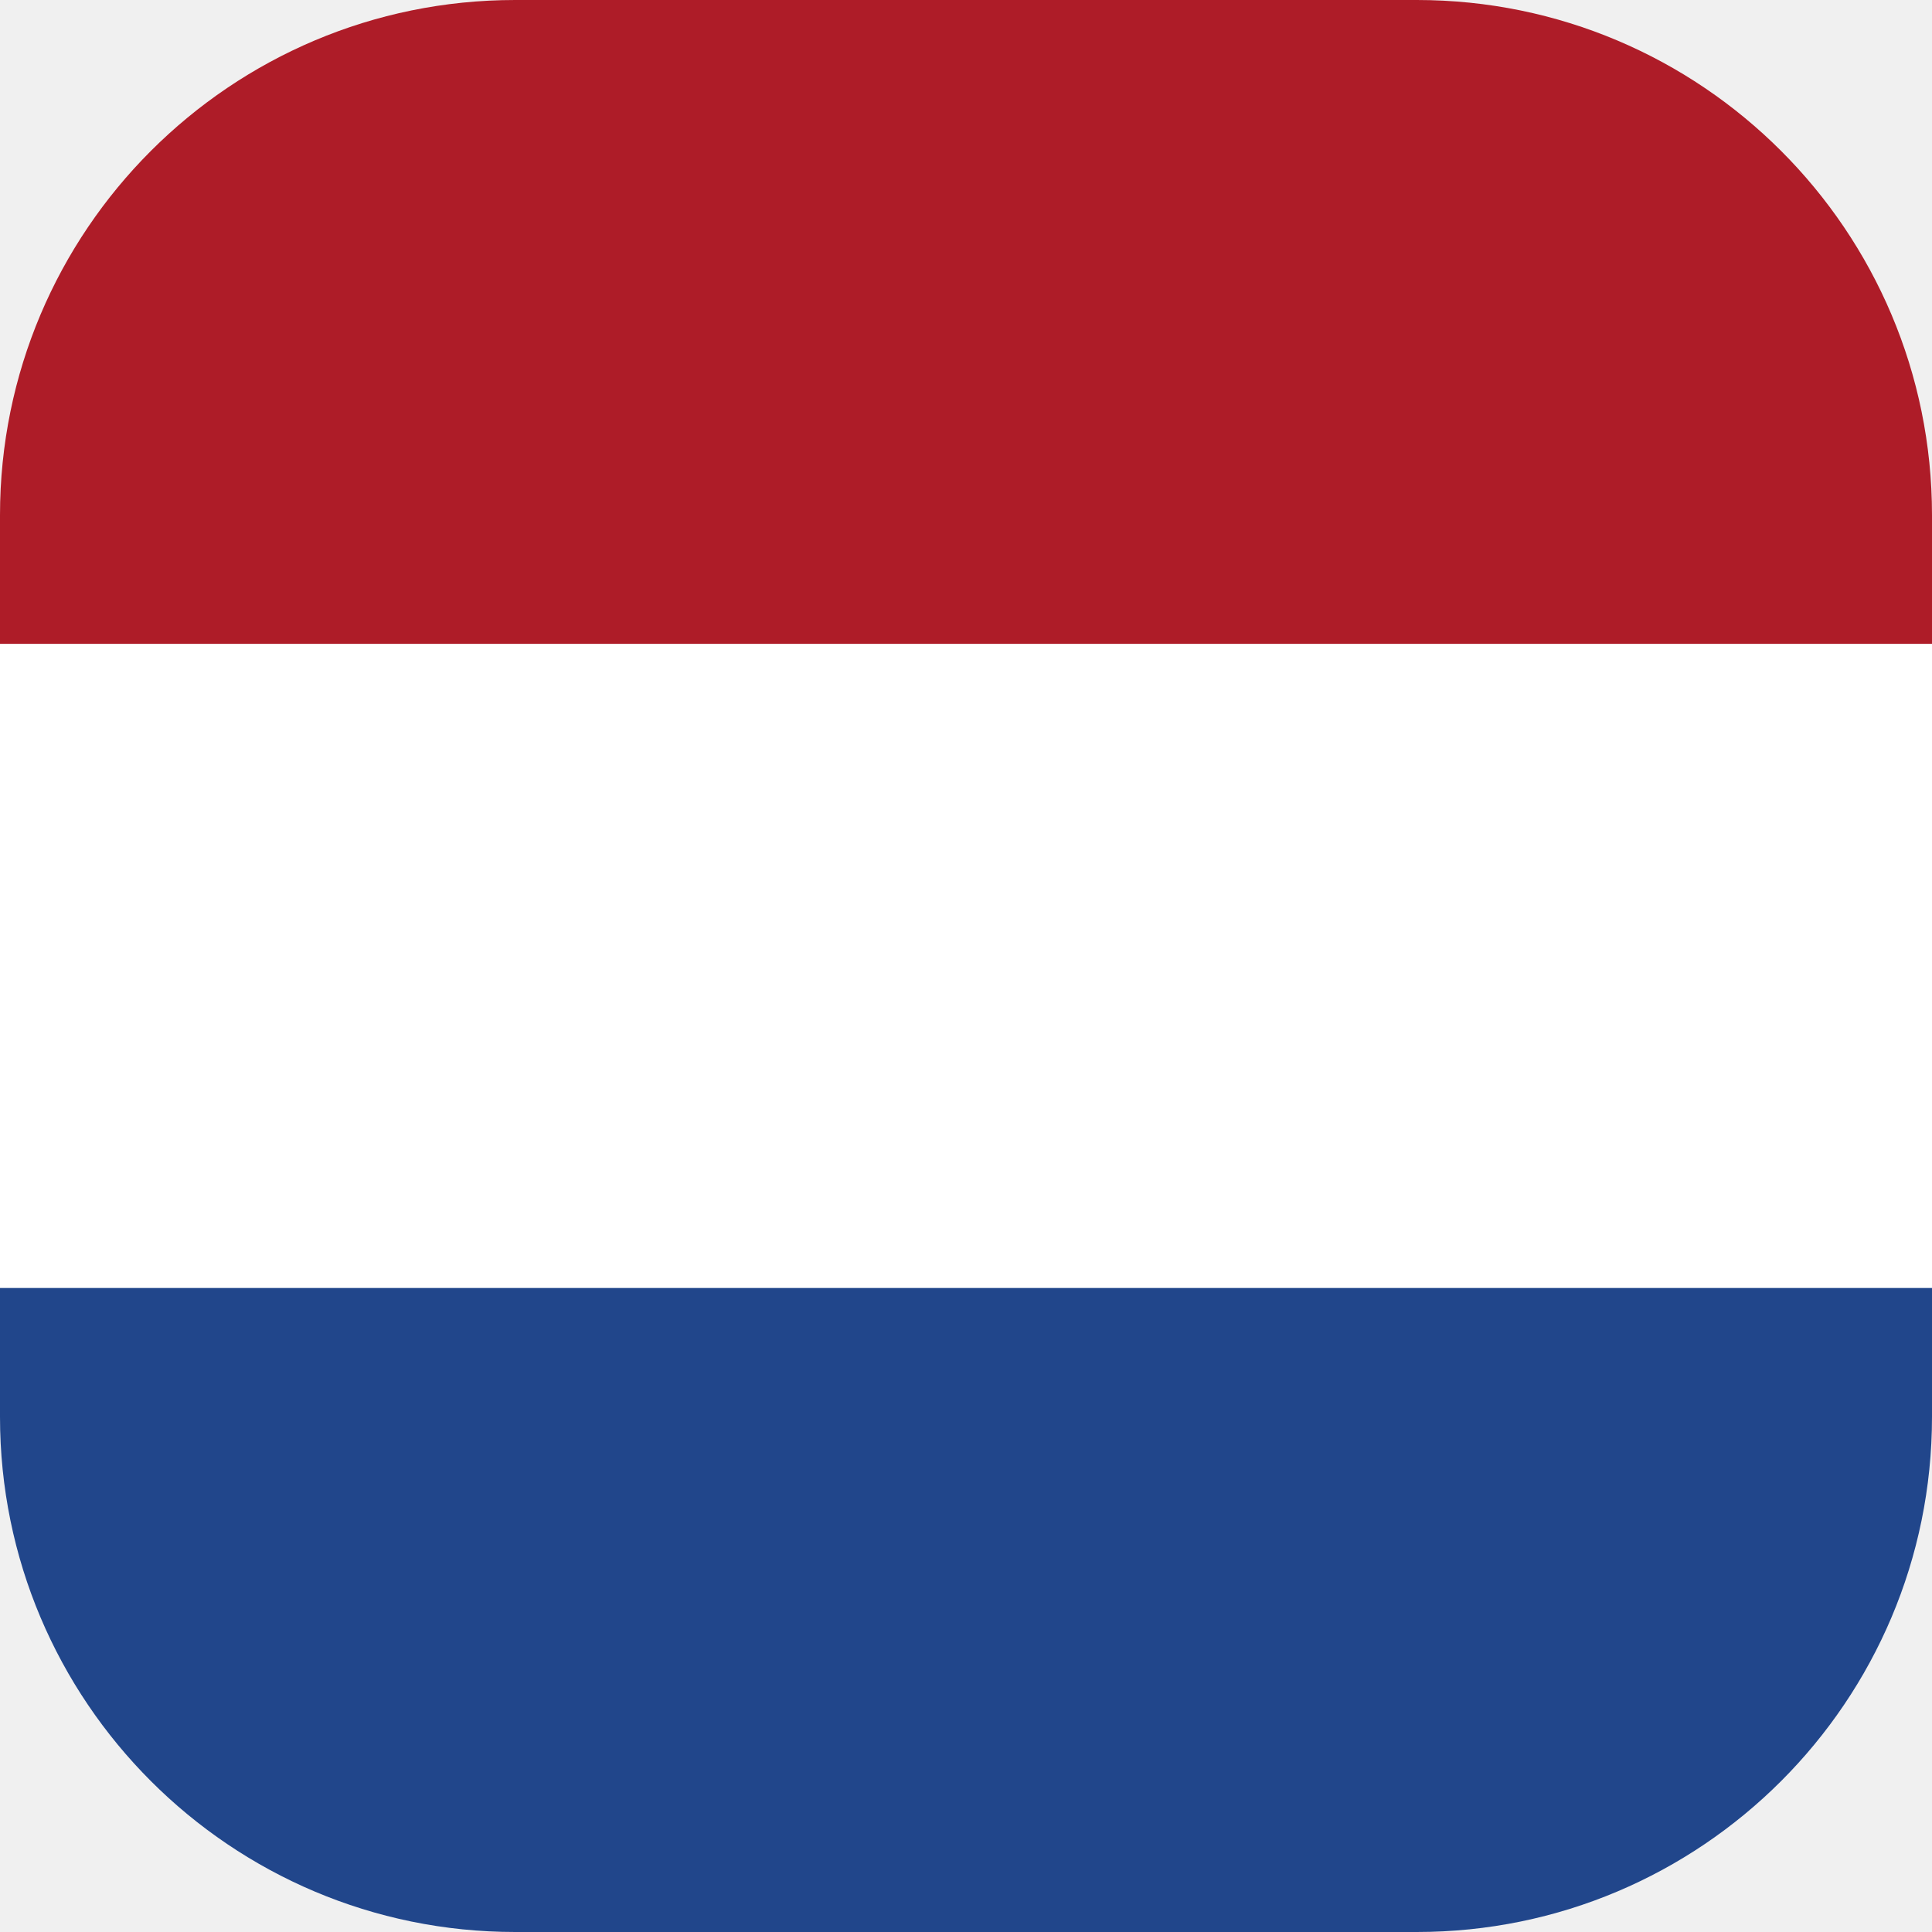
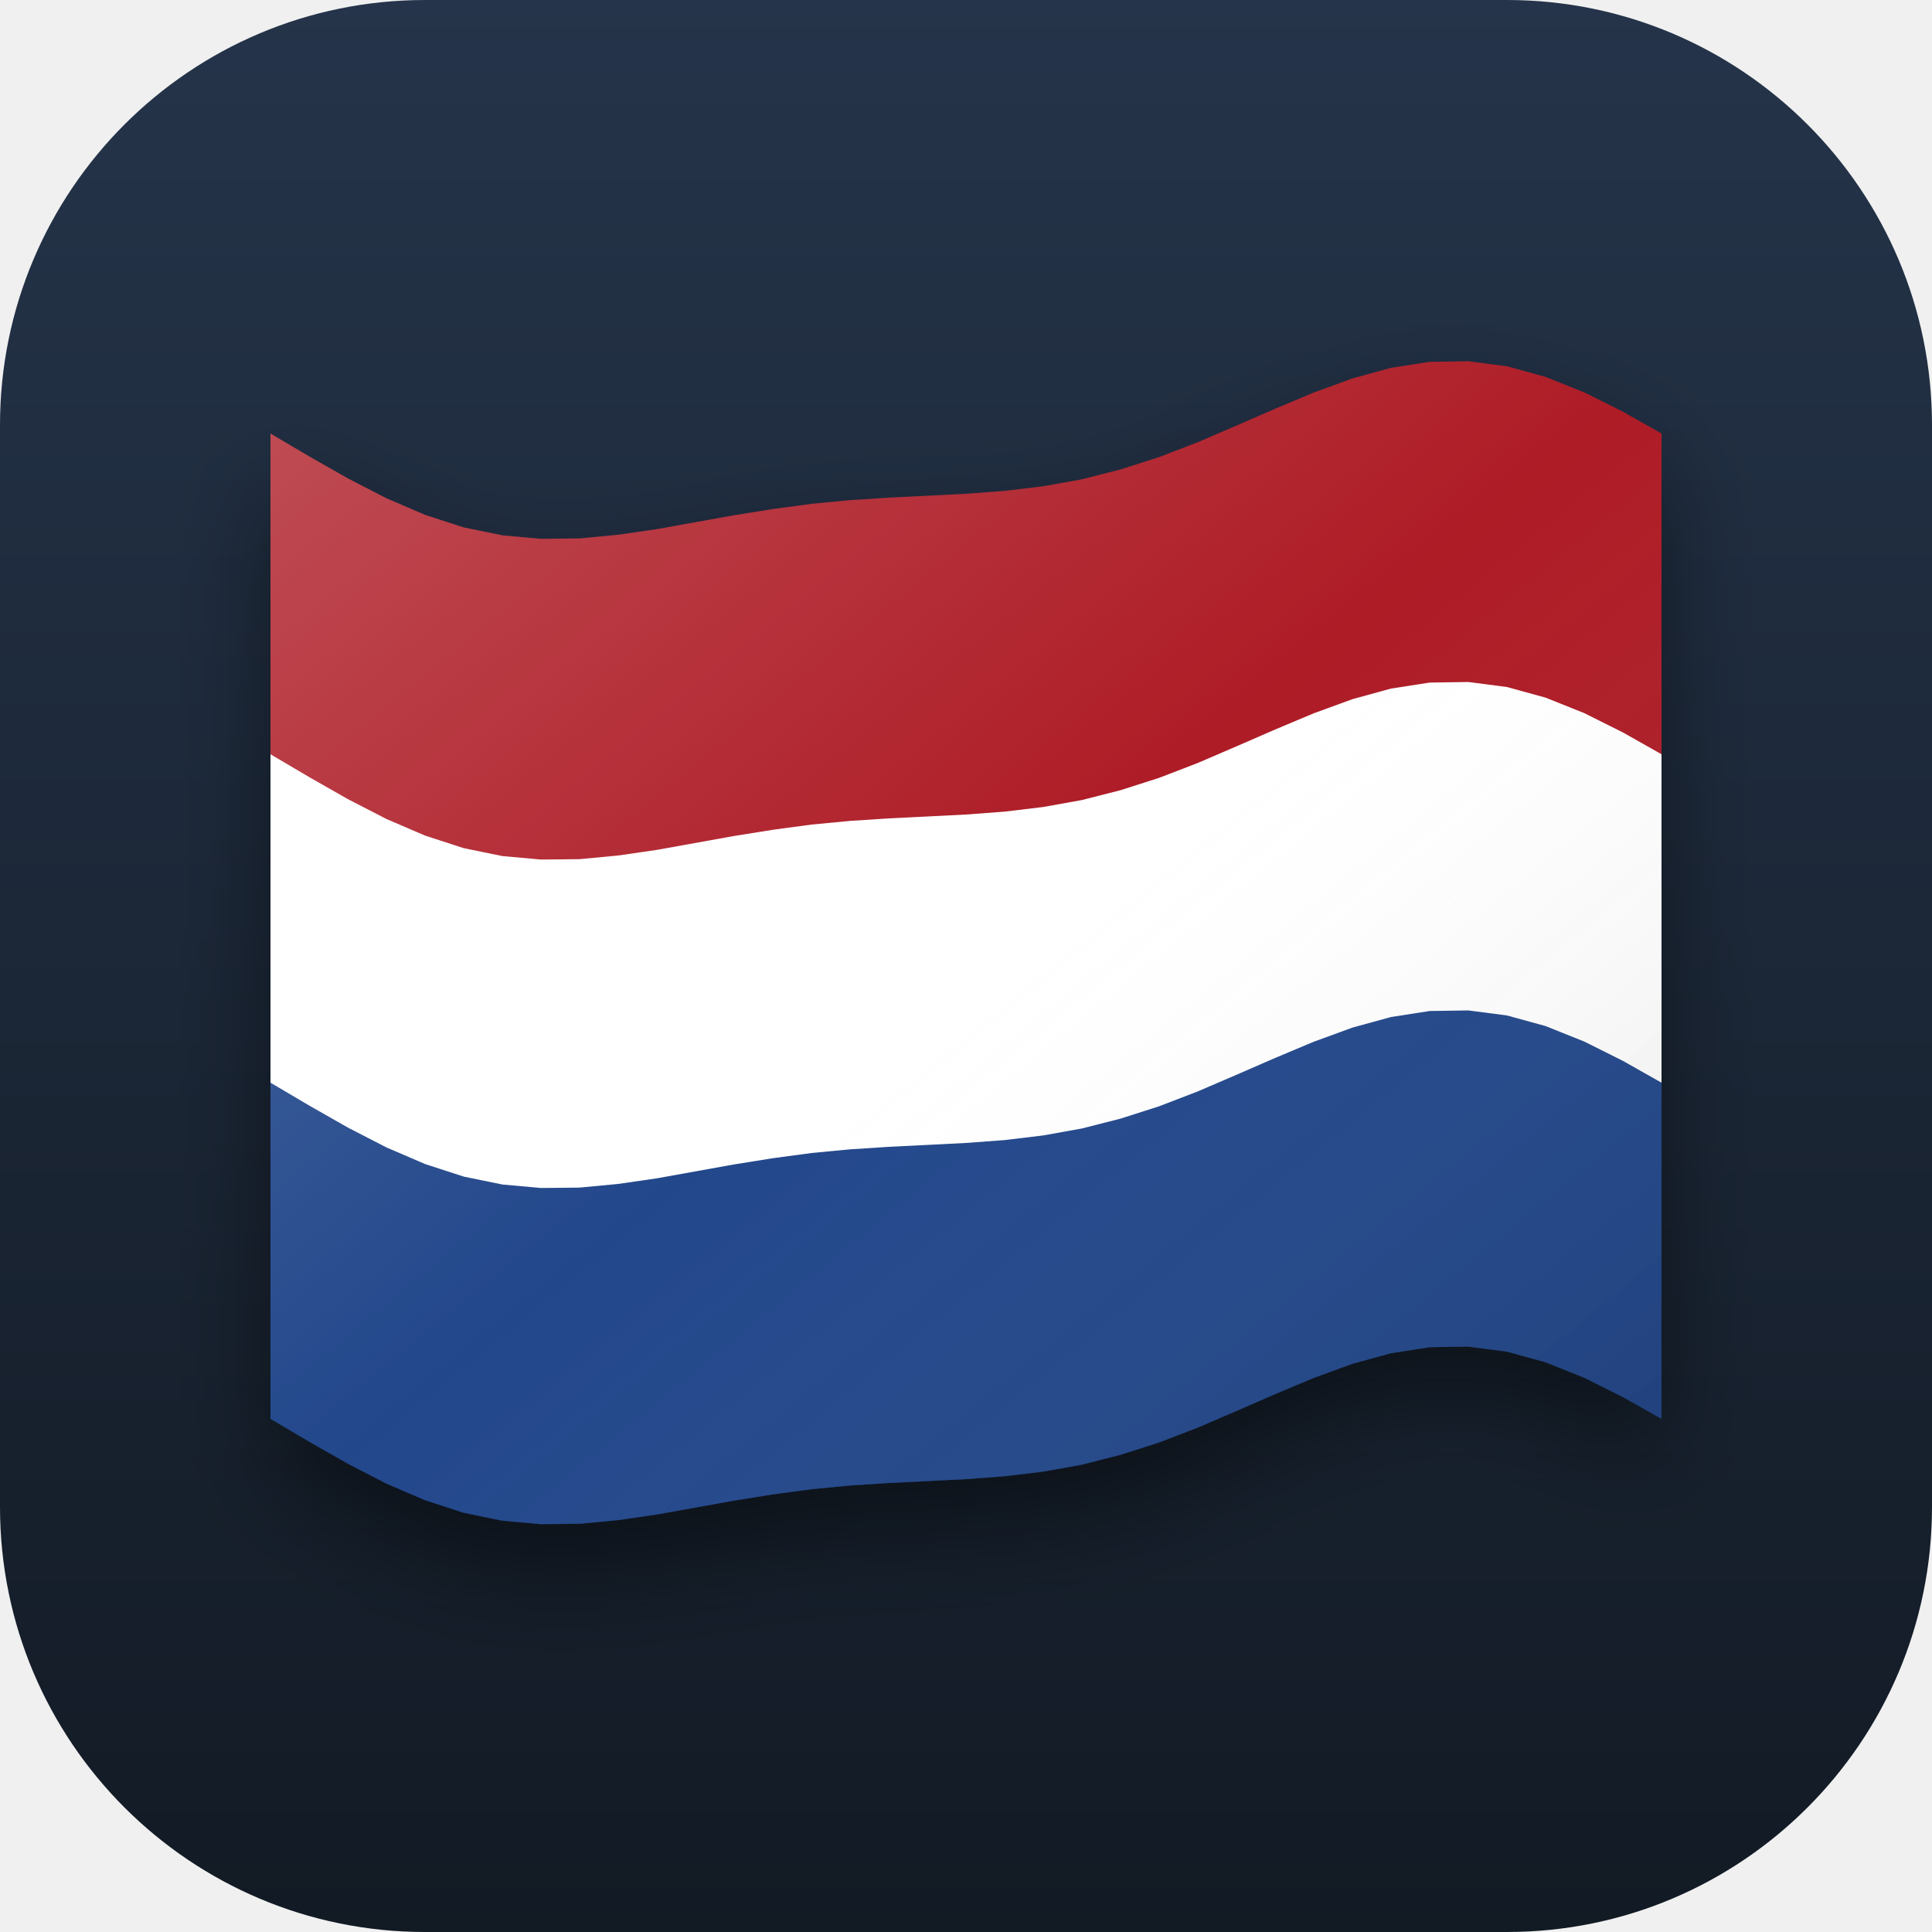
- <svg xmlns="http://www.w3.org/2000/svg" viewBox="0 0 30 30">
+ <svg xmlns="http://www.w3.org/2000/svg" viewBox="0 0 100 100">
  <defs>
-     <clipPath id="r">
-       <rect width="30" height="30" rx="8" />
-     </clipPath>
+     <linearGradient id="bg" x1="0" y1="0" x2="0" y2="1">
+       <stop offset="0" stop-color="#25344a" />
+       <stop offset="1" stop-color="#121a24" />
+     </linearGradient>
+     <linearGradient id="gloss" x1="0" y1="0" x2="1" y2="1">
+       <stop offset="0" stop-color="#fff" stop-opacity="0.22" />
+       <stop offset="0.5" stop-color="#fff" stop-opacity="0" />
+       <stop offset="1" stop-color="#000" stop-opacity="0.12" />
+     </linearGradient>
+     <filter id="sh" x="-20%" y="-20%" width="140%" height="150%">
+       <feDropShadow dx="0" dy="2.5" stdDeviation="2.5" flood-color="#000" flood-opacity="0.45" />
+     </filter>
  </defs>
-   <g clip-path="url(#r)">
-     <rect width="30" height="10" fill="#ae1c28" />
-     <rect y="10" width="30" height="10" fill="#ffffff" />
-     <rect y="20" width="30" height="10" fill="#21468b" />
+   <rect width="100" height="100" rx="22" fill="url(#bg)" />
+   <g filter="url(#sh)">
+     <path d="M14 22.44 L16 23.62 L18 24.76 L20 25.79 L22 26.65 L24 27.30 L26 27.71 L28 27.89 L30 27.87 L32 27.68 L34 27.39 L36 27.03 L38 26.67 L40 26.35 L42 26.08 L44 25.89 L46 25.76 L48 25.66 L50 25.56 L52 25.41 L54 25.17 L56 24.81 L58 24.30 L60 23.66 L62 22.89 L64 22.03 L66 21.16 L68 20.32 L70 19.59 L72 19.04 L74 18.73 L76 18.70 L78 18.96 L80 19.51 L82 20.31 L84 21.31 L86 22.44 L86 39.44 L84 38.31 L82 37.31 L80 36.51 L78 35.96 L76 35.70 L74 35.73 L72 36.04 L70 36.59 L68 37.32 L66 38.16 L64 39.03 L62 39.89 L60 40.66 L58 41.30 L56 41.81 L54 42.17 L52 42.41 L50 42.56 L48 42.66 L46 42.76 L44 42.89 L42 43.08 L40 43.35 L38 43.67 L36 44.03 L34 44.39 L32 44.68 L30 44.87 L28 44.89 L26 44.71 L24 44.30 L22 43.65 L20 42.79 L18 41.76 L16 40.62 L14 39.44 Z" fill="#ae1c28" />
+     <path d="M14 39.04 L16 40.22 L18 41.36 L20 42.39 L22 43.25 L24 43.90 L26 44.31 L28 44.49 L30 44.47 L32 44.28 L34 43.99 L36 43.63 L38 43.27 L40 42.95 L42 42.68 L44 42.49 L46 42.36 L48 42.26 L50 42.16 L52 42.01 L54 41.77 L56 41.41 L58 40.90 L60 40.26 L62 39.49 L64 38.63 L66 37.76 L68 36.92 L70 36.19 L72 35.64 L74 35.33 L76 35.30 L78 35.56 L80 36.11 L82 36.91 L84 37.91 L86 39.04 L86 56.44 L84 55.31 L82 54.31 L80 53.51 L78 52.96 L76 52.70 L74 52.73 L72 53.04 L70 53.59 L68 54.32 L66 55.16 L64 56.03 L62 56.89 L60 57.66 L58 58.30 L56 58.81 L54 59.17 L52 59.41 L50 59.56 L48 59.66 L46 59.76 L44 59.89 L42 60.08 L40 60.35 L38 60.67 L36 61.03 L34 61.39 L32 61.68 L30 61.87 L28 61.89 L26 61.71 L24 61.30 L22 60.65 L20 59.79 L18 58.76 L16 57.62 L14 56.44 Z" fill="#ffffff" />
+     <path d="M14 56.04 L16 57.22 L18 58.36 L20 59.39 L22 60.25 L24 60.90 L26 61.31 L28 61.49 L30 61.47 L32 61.28 L34 60.99 L36 60.63 L38 60.27 L40 59.95 L42 59.68 L44 59.49 L46 59.36 L48 59.26 L50 59.16 L52 59.01 L54 58.77 L56 58.41 L58 57.90 L60 57.26 L62 56.49 L64 55.63 L66 54.76 L68 53.92 L70 53.19 L72 52.64 L74 52.33 L76 52.30 L78 52.56 L80 53.11 L82 53.91 L84 54.91 L86 56.04 L86 73.44 L84 72.31 L82 71.31 L80 70.51 L78 69.96 L76 69.70 L74 69.73 L72 70.04 L70 70.59 L68 71.32 L66 72.16 L64 73.03 L62 73.89 L60 74.66 L58 75.30 L56 75.81 L54 76.17 L52 76.41 L50 76.56 L48 76.66 L46 76.76 L44 76.89 L42 77.08 L40 77.35 L38 77.67 L36 78.03 L34 78.39 L32 78.68 L30 78.87 L28 78.89 L26 78.71 L24 78.30 L22 77.65 L20 76.79 L18 75.76 L16 74.62 L14 73.44 Z" fill="#21468b" />
  </g>
+   <path d="M14 22.44 L16 23.62 L18 24.76 L20 25.79 L22 26.65 L24 27.30 L26 27.71 L28 27.89 L30 27.87 L32 27.68 L34 27.39 L36 27.03 L38 26.67 L40 26.35 L42 26.08 L44 25.89 L46 25.76 L48 25.66 L50 25.56 L52 25.41 L54 25.17 L56 24.81 L58 24.30 L60 23.66 L62 22.89 L64 22.03 L66 21.16 L68 20.32 L70 19.59 L72 19.04 L74 18.73 L76 18.70 L78 18.96 L80 19.51 L82 20.31 L84 21.31 L86 22.44 L86 73.44 L84 72.31 L82 71.31 L80 70.51 L78 69.96 L76 69.70 L74 69.73 L72 70.04 L70 70.59 L68 71.32 L66 72.16 L64 73.03 L62 73.89 L60 74.66 L58 75.30 L56 75.81 L54 76.17 L52 76.41 L50 76.56 L48 76.66 L46 76.76 L44 76.89 L42 77.08 L40 77.35 L38 77.67 L36 78.03 L34 78.39 L32 78.68 L30 78.87 L28 78.89 L26 78.71 L24 78.30 L22 77.65 L20 76.79 L18 75.76 L16 74.62 L14 73.44 Z" fill="url(#gloss)" />
</svg>
